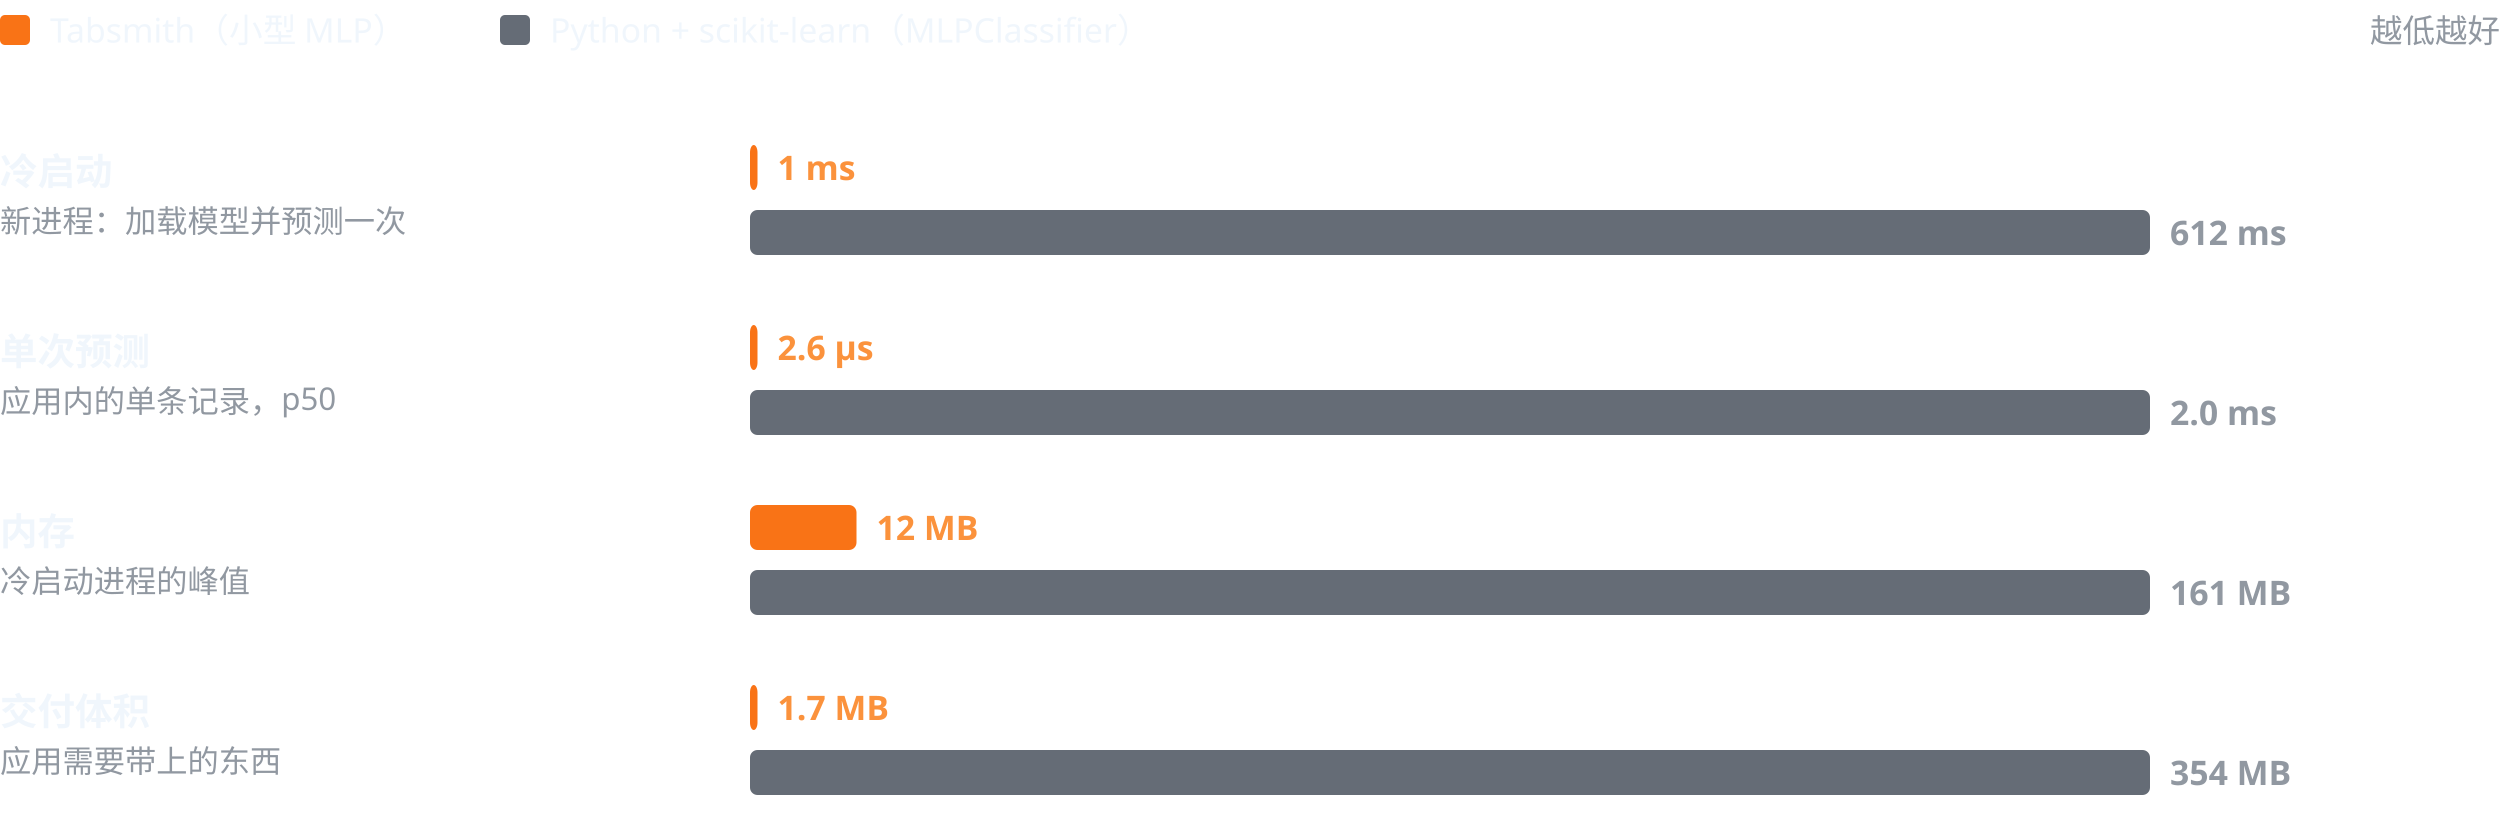
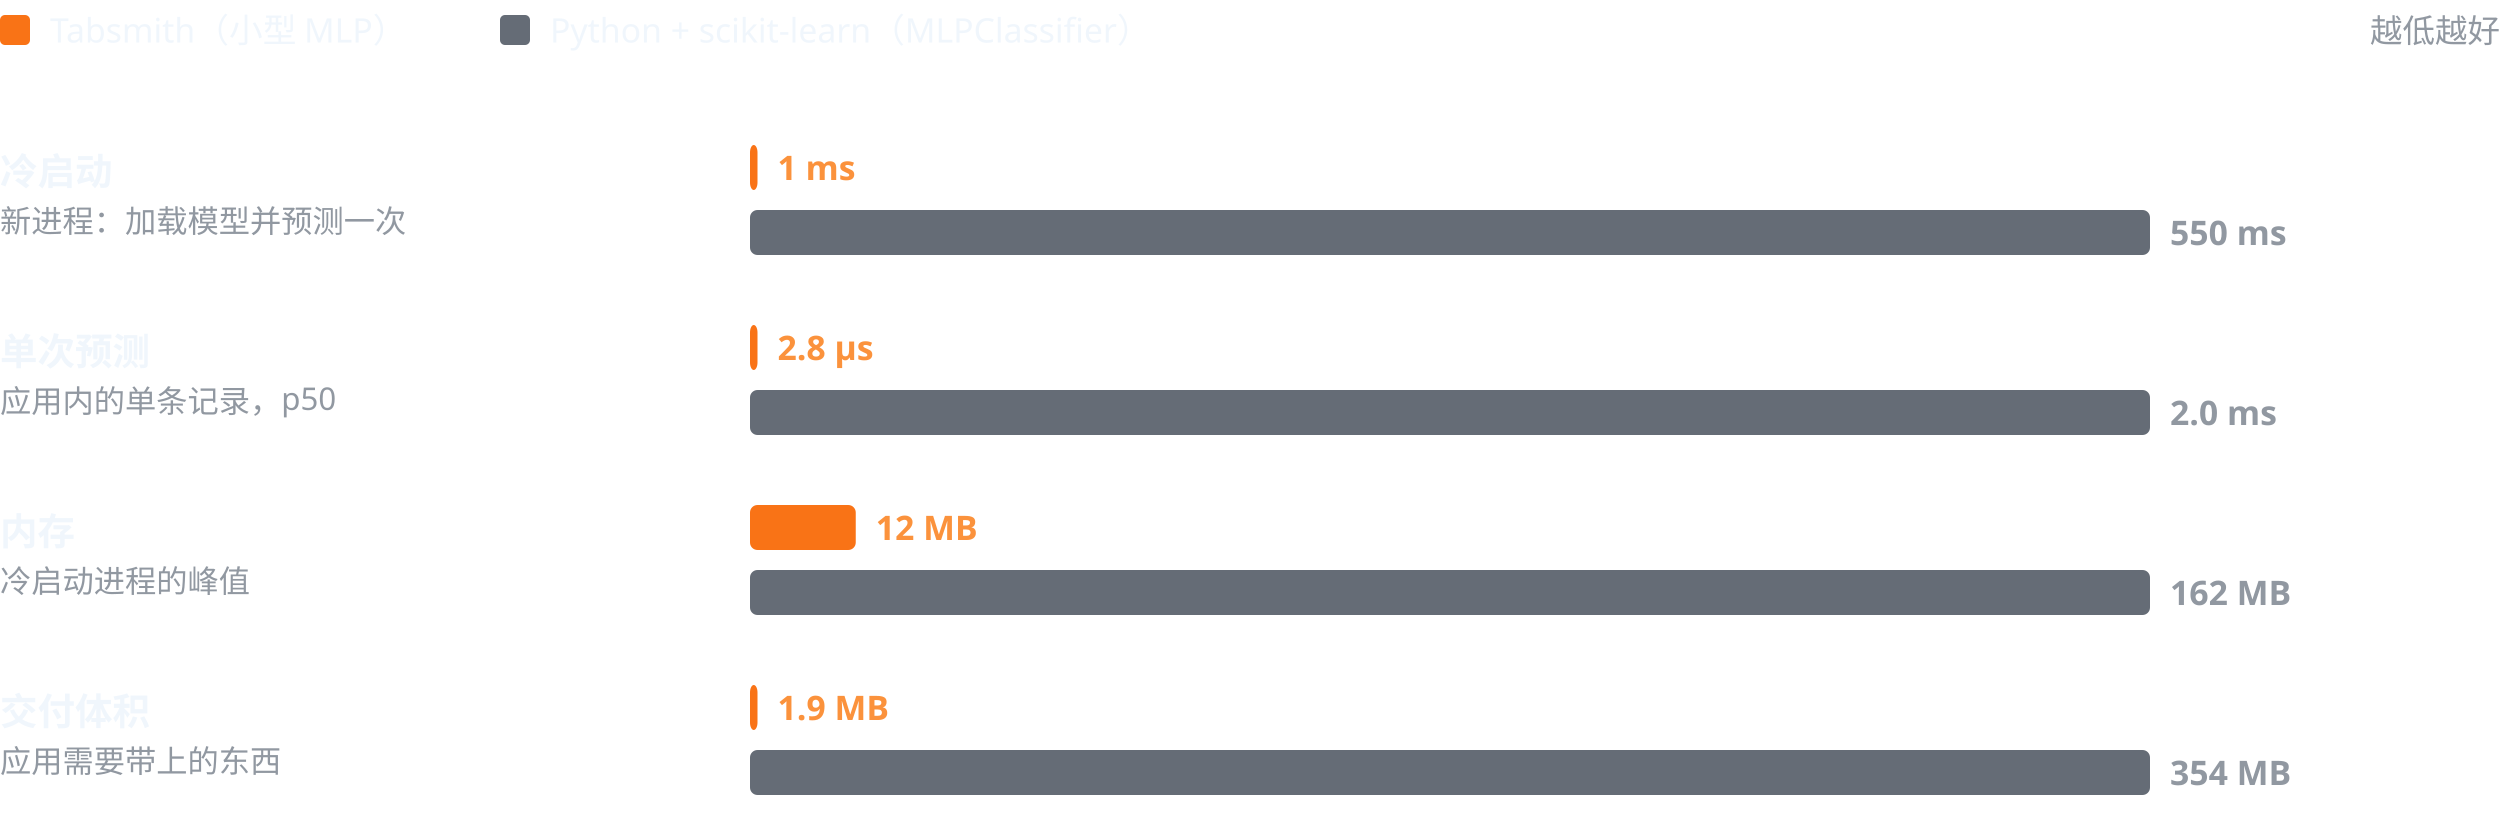
<svg xmlns="http://www.w3.org/2000/svg" viewBox="0 0 1000 336" width="1000" height="336" role="img" aria-label="交付模型：Tabsmith 与 Python + scikit-learn 对比">
  <rect x="0" y="6" width="12" height="12" rx="2" fill="#f97316" />
  <text x="20" y="17" font-family="-apple-system, BlinkMacSystemFont, 'Segoe UI', 'Noto Sans', Helvetica, Arial, 'PingFang SC', 'Microsoft YaHei', 'Noto Sans CJK SC', sans-serif" font-size="13.5" font-weight="400" fill="#f0f6fc" text-anchor="start">Tabsmith（小型 MLP）</text>
  <rect x="200" y="6" width="12" height="12" rx="2" fill="#656c76" />
  <text x="220" y="17" font-family="-apple-system, BlinkMacSystemFont, 'Segoe UI', 'Noto Sans', Helvetica, Arial, 'PingFang SC', 'Microsoft YaHei', 'Noto Sans CJK SC', sans-serif" font-size="13.5" font-weight="400" fill="#f0f6fc" text-anchor="start">Python + scikit-learn（MLPClassifier）</text>
  <text x="1000" y="17" font-family="-apple-system, BlinkMacSystemFont, 'Segoe UI', 'Noto Sans', Helvetica, Arial, 'PingFang SC', 'Microsoft YaHei', 'Noto Sans CJK SC', sans-serif" font-size="13" font-weight="400" fill="#9198a1" text-anchor="end">越低越好</text>
  <text x="0" y="74" font-family="-apple-system, BlinkMacSystemFont, 'Segoe UI', 'Noto Sans', Helvetica, Arial, 'PingFang SC', 'Microsoft YaHei', 'Noto Sans CJK SC', sans-serif" font-size="15" font-weight="700" fill="#f0f6fc" text-anchor="start">冷启动</text>
  <text x="0" y="93" font-family="-apple-system, BlinkMacSystemFont, 'Segoe UI', 'Noto Sans', Helvetica, Arial, 'PingFang SC', 'Microsoft YaHei', 'Noto Sans CJK SC', sans-serif" font-size="12.5" font-weight="400" fill="#9198a1" text-anchor="start">新进程：加载模型并预测一次</text>
  <rect x="300" y="58" width="3.0" height="18" rx="3" fill="#f97316" />
  <text x="311.0" y="72" font-family="-apple-system, BlinkMacSystemFont, 'Segoe UI', 'Noto Sans', Helvetica, Arial, 'PingFang SC', 'Microsoft YaHei', 'Noto Sans CJK SC', sans-serif" font-size="13.5" font-weight="700" fill="#fb923c" text-anchor="start">1 ms</text>
  <rect x="300" y="84" width="560.0" height="18" rx="3" fill="#656c76" />
-   <text x="868.0" y="98" font-family="-apple-system, BlinkMacSystemFont, 'Segoe UI', 'Noto Sans', Helvetica, Arial, 'PingFang SC', 'Microsoft YaHei', 'Noto Sans CJK SC', sans-serif" font-size="13.5" font-weight="700" fill="#9198a1" text-anchor="start">612 ms</text>
+   <text x="868.0" y="98" font-family="-apple-system, BlinkMacSystemFont, 'Segoe UI', 'Noto Sans', Helvetica, Arial, 'PingFang SC', 'Microsoft YaHei', 'Noto Sans CJK SC', sans-serif" font-size="13.5" font-weight="700" fill="#9198a1" text-anchor="start">550 ms</text>
  <text x="0" y="146" font-family="-apple-system, BlinkMacSystemFont, 'Segoe UI', 'Noto Sans', Helvetica, Arial, 'PingFang SC', 'Microsoft YaHei', 'Noto Sans CJK SC', sans-serif" font-size="15" font-weight="700" fill="#f0f6fc" text-anchor="start">单次预测</text>
  <text x="0" y="165" font-family="-apple-system, BlinkMacSystemFont, 'Segoe UI', 'Noto Sans', Helvetica, Arial, 'PingFang SC', 'Microsoft YaHei', 'Noto Sans CJK SC', sans-serif" font-size="12.5" font-weight="400" fill="#9198a1" text-anchor="start">应用内的单条记录，p50</text>
  <rect x="300" y="130" width="3.0" height="18" rx="3" fill="#f97316" />
-   <text x="311.0" y="144" font-family="-apple-system, BlinkMacSystemFont, 'Segoe UI', 'Noto Sans', Helvetica, Arial, 'PingFang SC', 'Microsoft YaHei', 'Noto Sans CJK SC', sans-serif" font-size="13.5" font-weight="700" fill="#fb923c" text-anchor="start">2.6 µs</text>
+   <text x="311.0" y="144" font-family="-apple-system, BlinkMacSystemFont, 'Segoe UI', 'Noto Sans', Helvetica, Arial, 'PingFang SC', 'Microsoft YaHei', 'Noto Sans CJK SC', sans-serif" font-size="13.5" font-weight="700" fill="#fb923c" text-anchor="start">2.8 µs</text>
  <rect x="300" y="156" width="560.0" height="18" rx="3" fill="#656c76" />
  <text x="868.0" y="170" font-family="-apple-system, BlinkMacSystemFont, 'Segoe UI', 'Noto Sans', Helvetica, Arial, 'PingFang SC', 'Microsoft YaHei', 'Noto Sans CJK SC', sans-serif" font-size="13.5" font-weight="700" fill="#9198a1" text-anchor="start">2.0 ms</text>
  <text x="0" y="218" font-family="-apple-system, BlinkMacSystemFont, 'Segoe UI', 'Noto Sans', Helvetica, Arial, 'PingFang SC', 'Microsoft YaHei', 'Noto Sans CJK SC', sans-serif" font-size="15" font-weight="700" fill="#f0f6fc" text-anchor="start">内存</text>
  <text x="0" y="237" font-family="-apple-system, BlinkMacSystemFont, 'Segoe UI', 'Noto Sans', Helvetica, Arial, 'PingFang SC', 'Microsoft YaHei', 'Noto Sans CJK SC', sans-serif" font-size="12.5" font-weight="400" fill="#9198a1" text-anchor="start">冷启动进程的峰值</text>
-   <rect x="300" y="202" width="42.6" height="18" rx="3" fill="#f97316" />
-   <text x="350.6" y="216" font-family="-apple-system, BlinkMacSystemFont, 'Segoe UI', 'Noto Sans', Helvetica, Arial, 'PingFang SC', 'Microsoft YaHei', 'Noto Sans CJK SC', sans-serif" font-size="13.5" font-weight="700" fill="#fb923c" text-anchor="start">12 MB</text>
+   <rect x="300" y="202" width="42.3" height="18" rx="3" fill="#f97316" />
+   <text x="350.3" y="216" font-family="-apple-system, BlinkMacSystemFont, 'Segoe UI', 'Noto Sans', Helvetica, Arial, 'PingFang SC', 'Microsoft YaHei', 'Noto Sans CJK SC', sans-serif" font-size="13.5" font-weight="700" fill="#fb923c" text-anchor="start">12 MB</text>
  <rect x="300" y="228" width="560.0" height="18" rx="3" fill="#656c76" />
-   <text x="868.0" y="242" font-family="-apple-system, BlinkMacSystemFont, 'Segoe UI', 'Noto Sans', Helvetica, Arial, 'PingFang SC', 'Microsoft YaHei', 'Noto Sans CJK SC', sans-serif" font-size="13.5" font-weight="700" fill="#9198a1" text-anchor="start">161 MB</text>
+   <text x="868.0" y="242" font-family="-apple-system, BlinkMacSystemFont, 'Segoe UI', 'Noto Sans', Helvetica, Arial, 'PingFang SC', 'Microsoft YaHei', 'Noto Sans CJK SC', sans-serif" font-size="13.5" font-weight="700" fill="#9198a1" text-anchor="start">162 MB</text>
  <text x="0" y="290" font-family="-apple-system, BlinkMacSystemFont, 'Segoe UI', 'Noto Sans', Helvetica, Arial, 'PingFang SC', 'Microsoft YaHei', 'Noto Sans CJK SC', sans-serif" font-size="15" font-weight="700" fill="#f0f6fc" text-anchor="start">交付体积</text>
  <text x="0" y="309" font-family="-apple-system, BlinkMacSystemFont, 'Segoe UI', 'Noto Sans', Helvetica, Arial, 'PingFang SC', 'Microsoft YaHei', 'Noto Sans CJK SC', sans-serif" font-size="12.5" font-weight="400" fill="#9198a1" text-anchor="start">应用需要带上的东西</text>
  <rect x="300" y="274" width="3.0" height="18" rx="3" fill="#f97316" />
-   <text x="311.0" y="288" font-family="-apple-system, BlinkMacSystemFont, 'Segoe UI', 'Noto Sans', Helvetica, Arial, 'PingFang SC', 'Microsoft YaHei', 'Noto Sans CJK SC', sans-serif" font-size="13.5" font-weight="700" fill="#fb923c" text-anchor="start">1.7 MB</text>
+   <text x="311.0" y="288" font-family="-apple-system, BlinkMacSystemFont, 'Segoe UI', 'Noto Sans', Helvetica, Arial, 'PingFang SC', 'Microsoft YaHei', 'Noto Sans CJK SC', sans-serif" font-size="13.5" font-weight="700" fill="#fb923c" text-anchor="start">1.9 MB</text>
  <rect x="300" y="300" width="560.0" height="18" rx="3" fill="#656c76" />
  <text x="868.0" y="314" font-family="-apple-system, BlinkMacSystemFont, 'Segoe UI', 'Noto Sans', Helvetica, Arial, 'PingFang SC', 'Microsoft YaHei', 'Noto Sans CJK SC', sans-serif" font-size="13.5" font-weight="700" fill="#9198a1" text-anchor="start">354 MB</text>
</svg>
